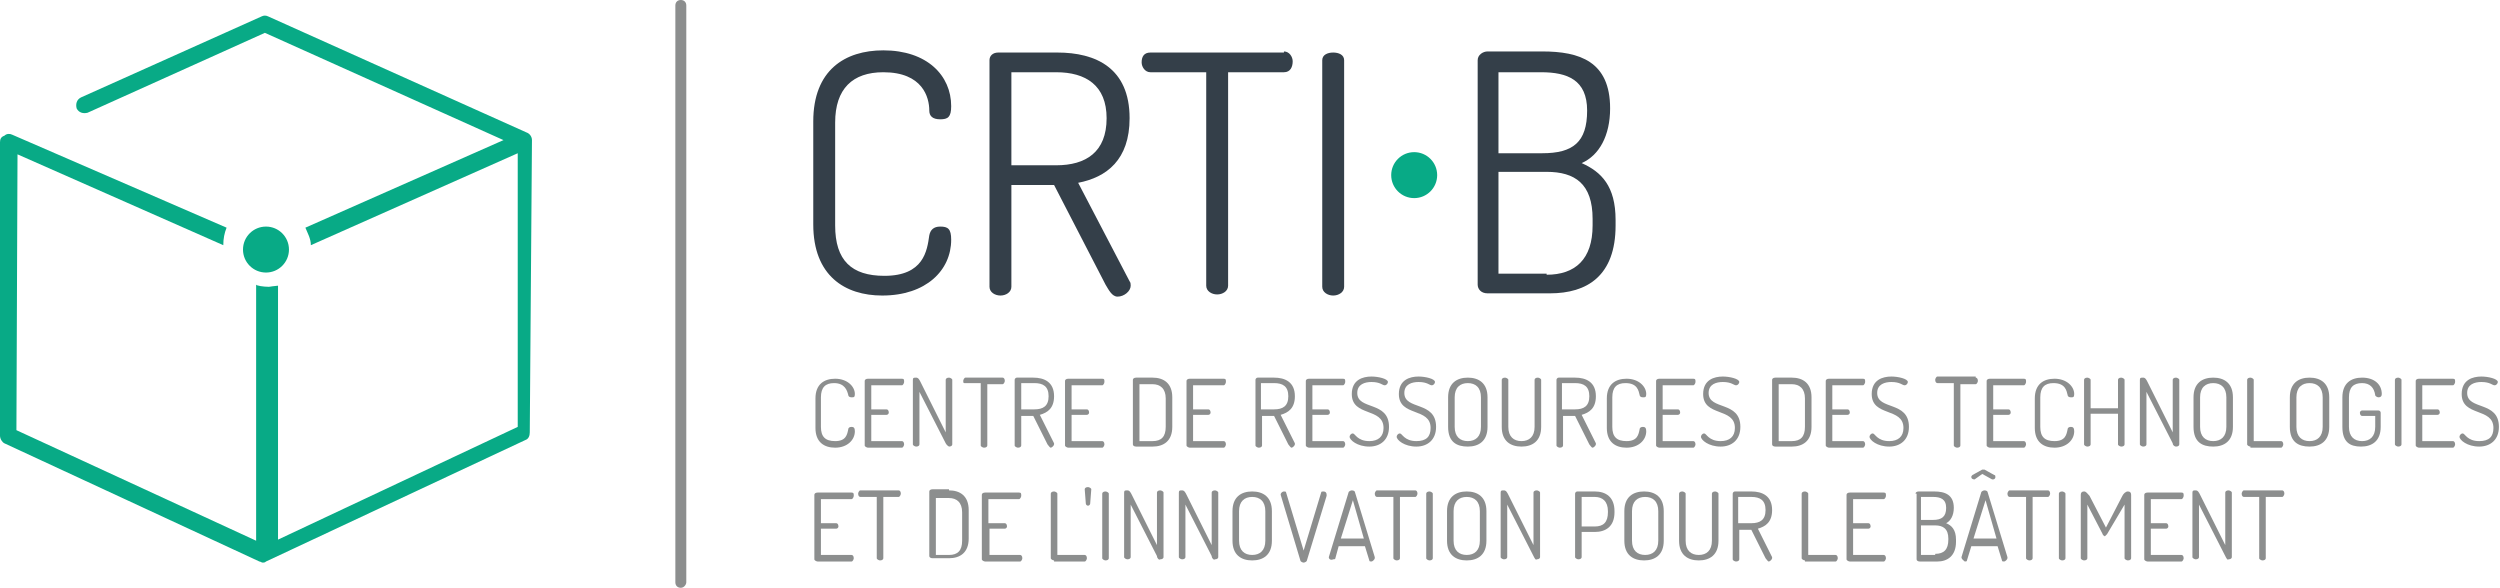
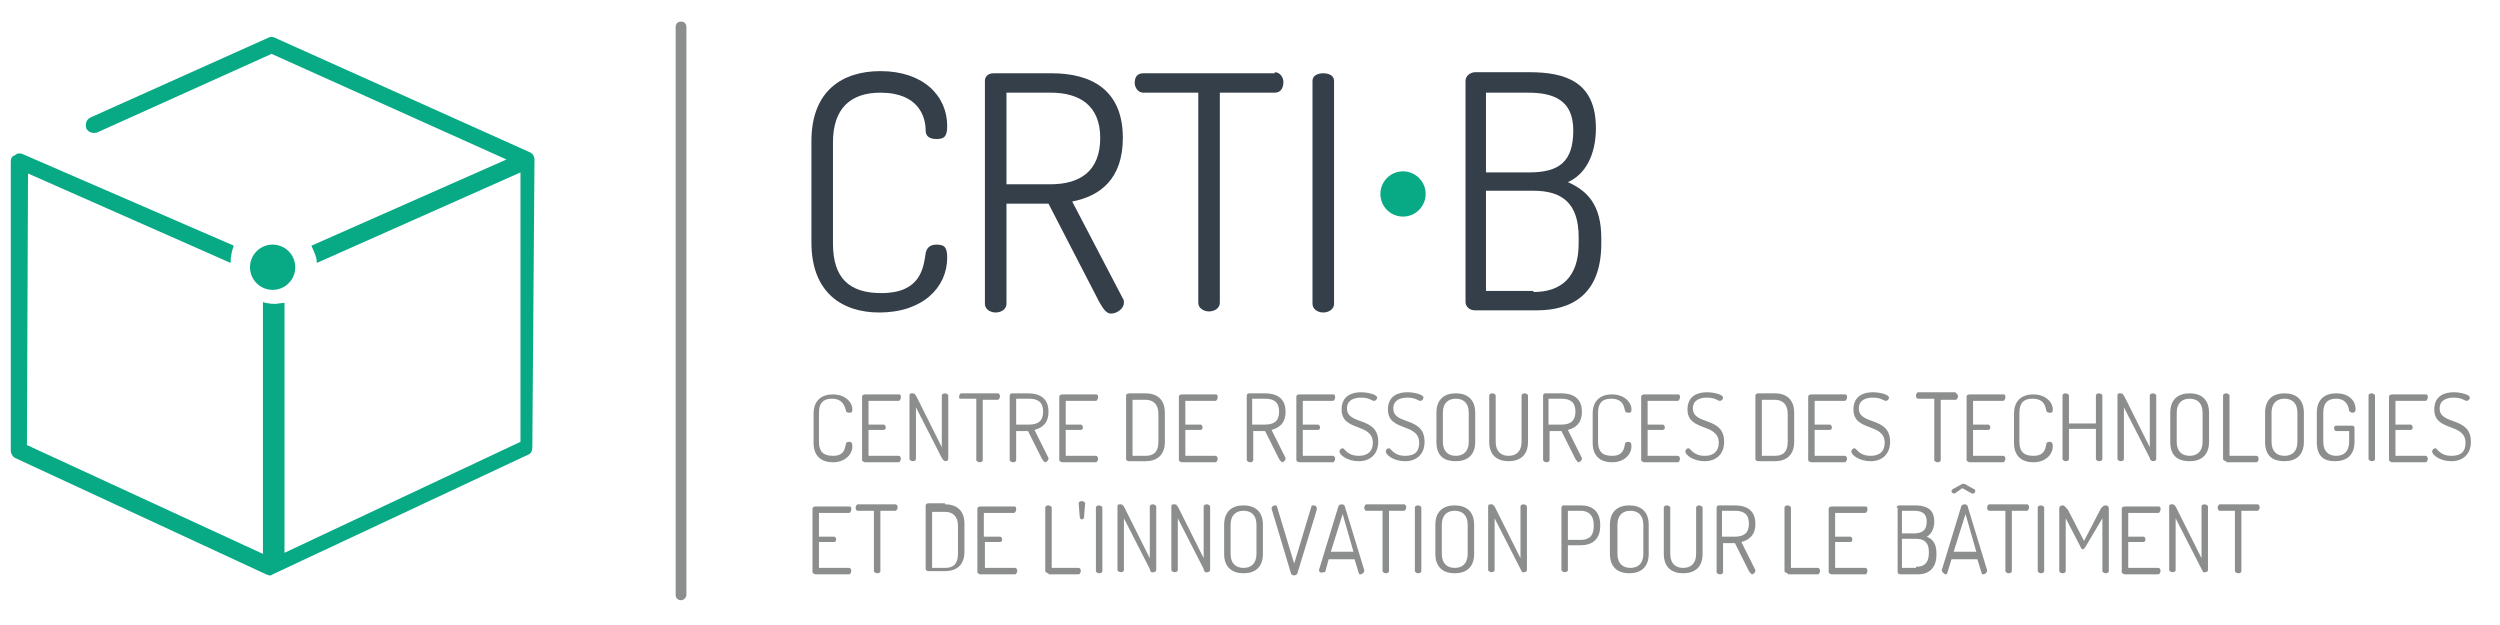
- <svg xmlns="http://www.w3.org/2000/svg" version="1.1" id="Layer_1" x="0px" y="0px" viewBox="0 0 228.4 53.7" style="enable-background:new 0 0 228.4 53.7;" xml:space="preserve">
+ <svg xmlns="http://www.w3.org/2000/svg" version="1.1" id="Layer_1" x="0px" y="0px" viewBox="-1 -2 232 58" style="enable-background:new -1 -2 232 58;" xml:space="preserve">
  <style type="text/css">
	.st0{fill:#08AA86;}
	.st1{fill:#8C8E8E;}
	.st2{fill:#343F49;}
</style>
  <g>
    <g>
      <path class="st0" d="M48.1,12.1L24.5,1.5c-0.2-0.1-0.4-0.1-0.6,0L7.4,8.9C7,9.1,6.9,9.5,7,9.9c0.2,0.4,0.6,0.5,1,0.4L24.2,3    L46,12.8l-18.1,8c0.2,0.5,0.5,1,0.5,1.6c0,0,0,0,0,0L47.3,14l0,25L25.4,49.3V26.1c-1,0.1-0.6,0.1-0.9,0.1c-0.4,0-1.1-0.1-1.1-0.2    v23.4L1.5,39.3l0.1-25.2l18.8,8.3c0-0.6,0.1-1.1,0.3-1.6L1.1,12.3c-0.2-0.1-0.5-0.1-0.7,0.1C0.1,12.5,0,12.7,0,13l0,26.8    c0,0.3,0.2,0.6,0.4,0.7l23.3,10.8c0.1,0,0.2,0.1,0.3,0.1c0.1,0,0.2,0,0.3-0.1L48,40.2c0.3-0.1,0.4-0.4,0.4-0.7l0.2-26.7    C48.6,12.5,48.4,12.2,48.1,12.1z" />
      <circle class="st0" cx="24.3" cy="22.8" r="2.1" />
    </g>
    <g>
      <g>
        <g>
          <path class="st1" d="M62.2,53.7c-0.3,0-0.5-0.2-0.5-0.5V0.5c0-0.3,0.2-0.5,0.5-0.5s0.5,0.2,0.5,0.5v52.7      C62.7,53.4,62.5,53.7,62.2,53.7z" />
        </g>
        <g>
          <path class="st2" d="M80.7,6.6c-2.8,0-4.4,1.5-4.4,4.6v9.4c0,3.2,1.5,4.6,4.5,4.6c3.6,0,3.9-2.3,4.1-3.7c0.1-0.5,0.4-0.8,1-0.8      c0.7,0,1,0.2,1,1.2c0,2.8-2.3,5.1-6.3,5.1c-3.4,0-6.3-1.8-6.3-6.5v-9.4c0-4.7,2.9-6.5,6.4-6.5c4,0,6.2,2.3,6.2,5.1      c0,1-0.3,1.2-1,1.2s-1-0.3-1-0.8C84.9,8.9,84.3,6.6,80.7,6.6z" />
          <path class="st2" d="M90.4,5.5c0-0.4,0.3-0.7,0.8-0.7h5.4c3.5,0,6.6,1.4,6.6,6c0,3.8-2.1,5.4-4.7,5.9l4.7,9      c0.1,0.1,0.1,0.3,0.1,0.4c0,0.5-0.6,1-1.2,1c-0.5,0-0.8-0.6-1.1-1.1l-4.7-9.1h-3.9v9.3c0,0.5-0.5,0.8-1,0.8c-0.5,0-1-0.3-1-0.8      V5.5z M92.4,6.6v8.5h4.1c2.7,0,4.6-1.2,4.6-4.3c0-3-1.9-4.2-4.6-4.2H92.4z" />
          <path class="st2" d="M117.3,4.7c0.5,0,0.8,0.5,0.8,0.9c0,0.5-0.2,1-0.8,1h-5.1v19.5c0,0.5-0.5,0.8-1,0.8c-0.5,0-1-0.3-1-0.8V6.6      h-5.1c-0.5,0-0.8-0.5-0.8-0.9c0-0.5,0.2-0.9,0.8-0.9H117.3z" />
          <path class="st2" d="M120.8,5.5c0-0.5,0.5-0.7,1-0.7c0.5,0,1,0.2,1,0.7v20.7c0,0.5-0.5,0.8-1,0.8c-0.5,0-1-0.3-1-0.8V5.5z" />
          <path class="st2" d="M135,5.5c0-0.5,0.5-0.8,0.9-0.8h5c3.4,0,6.2,0.9,6.2,5.2c0,2.5-1,4.3-2.6,5c1.8,0.8,3.1,2.1,3.1,5.2v0.5      c0,4.6-2.6,6.2-6,6.2h-5.7c-0.6,0-0.9-0.4-0.9-0.8V5.5z M136.9,14h4c2.8,0,4.1-1,4.1-3.9c0-2.8-1.8-3.5-4.2-3.5h-3.9V14z       M141.3,25.1c2.6,0,4.2-1.4,4.2-4.5V20c0-3.2-1.6-4.3-4.2-4.3h-4.4v9.3H141.3z" />
        </g>
        <g>
          <path class="st1" d="M76.2,35c-0.8,0-1.2,0.4-1.2,1.3V39c0,0.9,0.4,1.3,1.3,1.3c1,0,1.1-0.6,1.2-1.1c0-0.1,0.1-0.2,0.3-0.2      c0.2,0,0.3,0.1,0.3,0.4c0,0.8-0.7,1.5-1.8,1.5c-1,0-1.8-0.5-1.8-1.8v-2.7c0-1.3,0.8-1.8,1.8-1.8c1.1,0,1.8,0.7,1.8,1.4      c0,0.3-0.1,0.3-0.3,0.3c-0.2,0-0.3-0.1-0.3-0.2C77.4,35.7,77.2,35,76.2,35z" />
          <path class="st1" d="M79.6,37.4H81c0.1,0,0.2,0.1,0.2,0.3c0,0.1-0.1,0.2-0.2,0.2h-1.4v2.4h2.8c0.1,0,0.2,0.1,0.2,0.3      c0,0.1-0.1,0.3-0.2,0.3h-3.1c-0.1,0-0.3-0.1-0.3-0.2v-5.9c0-0.1,0.1-0.2,0.3-0.2h3.1c0.2,0,0.2,0.1,0.2,0.3      c0,0.1-0.1,0.3-0.2,0.3h-2.8V37.4z" />
          <path class="st1" d="M86.4,40.5L84,35.8v4.8c0,0.1-0.1,0.2-0.3,0.2c-0.1,0-0.3-0.1-0.3-0.2v-5.9c0-0.2,0.1-0.2,0.3-0.2      c0.2,0,0.3,0.2,0.4,0.4l2.3,4.6v-4.8c0-0.1,0.1-0.2,0.3-0.2c0.1,0,0.3,0.1,0.3,0.2v5.9c0,0.1-0.1,0.2-0.3,0.2      C86.7,40.8,86.5,40.7,86.4,40.5z" />
          <path class="st1" d="M91.6,34.5c0.1,0,0.2,0.1,0.2,0.3c0,0.1-0.1,0.3-0.2,0.3h-1.4v5.6c0,0.1-0.1,0.2-0.3,0.2      c-0.1,0-0.3-0.1-0.3-0.2V35h-1.5C88,35,88,34.9,88,34.8c0-0.1,0.1-0.3,0.2-0.3H91.6z" />
          <path class="st1" d="M92.7,34.7c0-0.1,0.1-0.2,0.2-0.2h1.5c1,0,1.9,0.4,1.9,1.7c0,1.1-0.6,1.5-1.3,1.7l1.3,2.6c0,0,0,0.1,0,0.1      c0,0.1-0.2,0.3-0.3,0.3c-0.1,0-0.2-0.2-0.3-0.3l-1.3-2.6h-1.1v2.7c0,0.1-0.1,0.2-0.3,0.2c-0.1,0-0.3-0.1-0.3-0.2V34.7z M93.3,35      v2.4h1.2c0.8,0,1.3-0.3,1.3-1.2c0-0.9-0.5-1.2-1.3-1.2H93.3z" />
          <path class="st1" d="M97.9,37.4h1.4c0.1,0,0.2,0.1,0.2,0.3c0,0.1-0.1,0.2-0.2,0.2h-1.4v2.4h2.8c0.1,0,0.2,0.1,0.2,0.3      c0,0.1-0.1,0.3-0.2,0.3h-3.1c-0.1,0-0.3-0.1-0.3-0.2v-5.9c0-0.1,0.1-0.2,0.3-0.2h3.1c0.2,0,0.2,0.1,0.2,0.3      c0,0.1-0.1,0.3-0.2,0.3h-2.8V37.4z" />
          <path class="st1" d="M105.3,34.5c1,0,1.8,0.5,1.8,1.8V39c0,1.3-0.8,1.8-1.8,1.8h-1.5c-0.2,0-0.3-0.1-0.3-0.2v-5.9      c0-0.1,0.1-0.2,0.3-0.2H105.3z M104.1,35v5.3h1.2c0.8,0,1.2-0.4,1.2-1.3v-2.6c0-0.9-0.5-1.3-1.2-1.3H104.1z" />
          <path class="st1" d="M109,37.4h1.4c0.1,0,0.2,0.1,0.2,0.3c0,0.1-0.1,0.2-0.2,0.2H109v2.4h2.8c0.1,0,0.2,0.1,0.2,0.3      c0,0.1-0.1,0.3-0.2,0.3h-3.1c-0.1,0-0.3-0.1-0.3-0.2v-5.9c0-0.1,0.1-0.2,0.3-0.2h3.1c0.2,0,0.2,0.1,0.2,0.3      c0,0.1-0.1,0.3-0.2,0.3H109V37.4z" />
          <path class="st1" d="M114.7,34.7c0-0.1,0.1-0.2,0.2-0.2h1.5c1,0,1.9,0.4,1.9,1.7c0,1.1-0.6,1.5-1.3,1.7l1.3,2.6c0,0,0,0.1,0,0.1      c0,0.1-0.2,0.3-0.3,0.3c-0.1,0-0.2-0.2-0.3-0.3l-1.3-2.6h-1.1v2.7c0,0.1-0.1,0.2-0.3,0.2c-0.1,0-0.3-0.1-0.3-0.2V34.7z       M115.2,35v2.4h1.2c0.8,0,1.3-0.3,1.3-1.2c0-0.9-0.5-1.2-1.3-1.2H115.2z" />
          <path class="st1" d="M119.9,37.4h1.4c0.1,0,0.2,0.1,0.2,0.3c0,0.1-0.1,0.2-0.2,0.2h-1.4v2.4h2.8c0.1,0,0.2,0.1,0.2,0.3      c0,0.1-0.1,0.3-0.2,0.3h-3.1c-0.1,0-0.3-0.1-0.3-0.2v-5.9c0-0.1,0.1-0.2,0.3-0.2h3.1c0.2,0,0.2,0.1,0.2,0.3      c0,0.1-0.1,0.3-0.2,0.3h-2.8V37.4z" />
          <path class="st1" d="M126.4,39.1c0-1.9-2.9-1-2.9-3.1c0-1.3,1-1.6,1.8-1.6c0.6,0,1.5,0.2,1.5,0.5c0,0.1-0.1,0.3-0.3,0.3      c-0.2,0-0.4-0.3-1.2-0.3c-0.6,0-1.3,0.2-1.3,1c0,1.6,2.9,0.7,2.9,3.1c0,1.2-0.8,1.8-1.8,1.8c-1.1,0-1.8-0.6-1.8-0.9      c0-0.1,0.1-0.3,0.3-0.3c0.2,0,0.4,0.7,1.5,0.7C125.9,40.3,126.4,39.9,126.4,39.1z" />
          <path class="st1" d="M130.7,39.1c0-1.9-2.9-1-2.9-3.1c0-1.3,1-1.6,1.8-1.6c0.6,0,1.5,0.2,1.5,0.5c0,0.1-0.1,0.3-0.3,0.3      c-0.2,0-0.4-0.3-1.2-0.3c-0.6,0-1.3,0.2-1.3,1c0,1.6,2.9,0.7,2.9,3.1c0,1.2-0.8,1.8-1.8,1.8c-1.1,0-1.8-0.6-1.8-0.9      c0-0.1,0.1-0.3,0.3-0.3c0.2,0,0.4,0.7,1.5,0.7C130.3,40.3,130.7,39.9,130.7,39.1z" />
          <path class="st1" d="M132.3,39v-2.7c0-1.3,0.8-1.8,1.8-1.8s1.8,0.5,1.8,1.8V39c0,1.3-0.8,1.8-1.8,1.8S132.3,40.4,132.3,39z       M135.3,36.3c0-0.9-0.5-1.3-1.2-1.3s-1.2,0.4-1.2,1.3V39c0,0.9,0.5,1.3,1.2,1.3s1.2-0.4,1.2-1.3V36.3z" />
          <path class="st1" d="M140.2,34.7c0-0.1,0.1-0.2,0.3-0.2c0.1,0,0.3,0.1,0.3,0.2V39c0,1.3-0.8,1.8-1.8,1.8c-1,0-1.8-0.5-1.8-1.8      v-4.3c0-0.1,0.1-0.2,0.3-0.2c0.1,0,0.3,0.1,0.3,0.2V39c0,0.9,0.5,1.3,1.2,1.3s1.2-0.4,1.2-1.3V34.7z" />
          <path class="st1" d="M142.2,34.7c0-0.1,0.1-0.2,0.2-0.2h1.5c1,0,1.9,0.4,1.9,1.7c0,1.1-0.6,1.5-1.3,1.7l1.3,2.6c0,0,0,0.1,0,0.1      c0,0.1-0.2,0.3-0.3,0.3c-0.1,0-0.2-0.2-0.3-0.3l-1.3-2.6h-1.1v2.7c0,0.1-0.1,0.2-0.3,0.2c-0.1,0-0.3-0.1-0.3-0.2V34.7z       M142.7,35v2.4h1.2c0.8,0,1.3-0.3,1.3-1.2c0-0.9-0.5-1.2-1.3-1.2H142.7z" />
          <path class="st1" d="M148.5,35c-0.8,0-1.2,0.4-1.2,1.3V39c0,0.9,0.4,1.3,1.3,1.3c1,0,1.1-0.6,1.2-1.1c0-0.1,0.1-0.2,0.3-0.2      c0.2,0,0.3,0.1,0.3,0.4c0,0.8-0.7,1.5-1.8,1.5c-1,0-1.8-0.5-1.8-1.8v-2.7c0-1.3,0.8-1.8,1.8-1.8c1.1,0,1.8,0.7,1.8,1.4      c0,0.3-0.1,0.3-0.3,0.3c-0.2,0-0.3-0.1-0.3-0.2C149.7,35.7,149.6,35,148.5,35z" />
          <path class="st1" d="M151.9,37.4h1.4c0.1,0,0.2,0.1,0.2,0.3c0,0.1-0.1,0.2-0.2,0.2h-1.4v2.4h2.8c0.1,0,0.2,0.1,0.2,0.3      c0,0.1-0.1,0.3-0.2,0.3h-3.1c-0.1,0-0.3-0.1-0.3-0.2v-5.9c0-0.1,0.1-0.2,0.3-0.2h3.1c0.2,0,0.2,0.1,0.2,0.3      c0,0.1-0.1,0.3-0.2,0.3h-2.8V37.4z" />
          <path class="st1" d="M158.5,39.1c0-1.9-2.9-1-2.9-3.1c0-1.3,1-1.6,1.8-1.6c0.6,0,1.5,0.2,1.5,0.5c0,0.1-0.1,0.3-0.3,0.3      c-0.2,0-0.4-0.3-1.2-0.3c-0.6,0-1.3,0.2-1.3,1c0,1.6,2.9,0.7,2.9,3.1c0,1.2-0.8,1.8-1.8,1.8c-1.1,0-1.8-0.6-1.8-0.9      c0-0.1,0.1-0.3,0.3-0.3c0.2,0,0.4,0.7,1.5,0.7C158,40.3,158.5,39.9,158.5,39.1z" />
          <path class="st1" d="M163.7,34.5c1,0,1.8,0.5,1.8,1.8V39c0,1.3-0.8,1.8-1.8,1.8h-1.5c-0.2,0-0.3-0.1-0.3-0.2v-5.9      c0-0.1,0.1-0.2,0.3-0.2H163.7z M162.5,35v5.3h1.2c0.8,0,1.2-0.4,1.2-1.3v-2.6c0-0.9-0.5-1.3-1.2-1.3H162.5z" />
          <path class="st1" d="M167.4,37.4h1.4c0.1,0,0.2,0.1,0.2,0.3c0,0.1-0.1,0.2-0.2,0.2h-1.4v2.4h2.8c0.1,0,0.2,0.1,0.2,0.3      c0,0.1-0.1,0.3-0.2,0.3h-3.1c-0.1,0-0.3-0.1-0.3-0.2v-5.9c0-0.1,0.1-0.2,0.3-0.2h3.1c0.2,0,0.2,0.1,0.2,0.3      c0,0.1-0.1,0.3-0.2,0.3h-2.8V37.4z" />
          <path class="st1" d="M173.9,39.1c0-1.9-2.9-1-2.9-3.1c0-1.3,1-1.6,1.8-1.6c0.6,0,1.5,0.2,1.5,0.5c0,0.1-0.1,0.3-0.3,0.3      c-0.2,0-0.4-0.3-1.2-0.3c-0.6,0-1.3,0.2-1.3,1c0,1.6,2.9,0.7,2.9,3.1c0,1.2-0.8,1.8-1.8,1.8c-1.1,0-1.8-0.6-1.8-0.9      c0-0.1,0.1-0.3,0.3-0.3c0.2,0,0.4,0.7,1.5,0.7C173.4,40.3,173.9,39.9,173.9,39.1z" />
          <path class="st1" d="M180.5,34.5c0.1,0,0.2,0.1,0.2,0.3c0,0.1-0.1,0.3-0.2,0.3h-1.4v5.6c0,0.1-0.1,0.2-0.3,0.2      c-0.1,0-0.3-0.1-0.3-0.2V35H177c-0.1,0-0.2-0.1-0.2-0.3c0-0.1,0.1-0.3,0.2-0.3H180.5z" />
          <path class="st1" d="M182.1,37.4h1.4c0.1,0,0.2,0.1,0.2,0.3c0,0.1-0.1,0.2-0.2,0.2h-1.4v2.4h2.8c0.1,0,0.2,0.1,0.2,0.3      c0,0.1-0.1,0.3-0.2,0.3h-3.1c-0.1,0-0.3-0.1-0.3-0.2v-5.9c0-0.1,0.1-0.2,0.3-0.2h3.1c0.2,0,0.2,0.1,0.2,0.3      c0,0.1-0.1,0.3-0.2,0.3h-2.8V37.4z" />
          <path class="st1" d="M187.6,35c-0.8,0-1.2,0.4-1.2,1.3V39c0,0.9,0.4,1.3,1.3,1.3c1,0,1.1-0.6,1.2-1.1c0-0.1,0.1-0.2,0.3-0.2      c0.2,0,0.3,0.1,0.3,0.4c0,0.8-0.7,1.5-1.8,1.5c-1,0-1.8-0.5-1.8-1.8v-2.7c0-1.3,0.8-1.8,1.8-1.8c1.1,0,1.8,0.7,1.8,1.4      c0,0.3-0.1,0.3-0.3,0.3c-0.2,0-0.3-0.1-0.3-0.2C188.8,35.7,188.7,35,187.6,35z" />
          <path class="st1" d="M193.5,37.8H191v2.8c0,0.1-0.1,0.2-0.3,0.2c-0.1,0-0.3-0.1-0.3-0.2v-5.9c0-0.1,0.1-0.2,0.3-0.2      c0.1,0,0.3,0.1,0.3,0.2v2.6h2.5v-2.6c0-0.1,0.1-0.2,0.3-0.2c0.1,0,0.3,0.1,0.3,0.2v5.9c0,0.1-0.1,0.2-0.3,0.2      c-0.1,0-0.3-0.1-0.3-0.2V37.8z" />
          <path class="st1" d="M198.5,40.5l-2.4-4.7v4.8c0,0.1-0.1,0.2-0.3,0.2c-0.1,0-0.3-0.1-0.3-0.2v-5.9c0-0.2,0.1-0.2,0.3-0.2      c0.2,0,0.3,0.2,0.4,0.4l2.3,4.6v-4.8c0-0.1,0.1-0.2,0.3-0.2c0.1,0,0.3,0.1,0.3,0.2v5.9c0,0.1-0.1,0.2-0.3,0.2      C198.7,40.8,198.5,40.7,198.5,40.5z" />
          <path class="st1" d="M200.4,39v-2.7c0-1.3,0.8-1.8,1.8-1.8s1.8,0.5,1.8,1.8V39c0,1.3-0.8,1.8-1.8,1.8S200.4,40.4,200.4,39z       M203.4,36.3c0-0.9-0.5-1.3-1.2-1.3s-1.2,0.4-1.2,1.3V39c0,0.9,0.5,1.3,1.2,1.3s1.2-0.4,1.2-1.3V36.3z" />
          <path class="st1" d="M205.6,40.8c-0.1,0-0.3-0.1-0.3-0.2v-5.9c0-0.1,0.1-0.2,0.3-0.2c0.1,0,0.3,0.1,0.3,0.2v5.6h2.5      c0.1,0,0.2,0.1,0.2,0.3c0,0.1-0.1,0.3-0.2,0.3H205.6z" />
          <path class="st1" d="M209.2,39v-2.7c0-1.3,0.8-1.8,1.8-1.8s1.8,0.5,1.8,1.8V39c0,1.3-0.8,1.8-1.8,1.8S209.2,40.4,209.2,39z       M212.2,36.3c0-0.9-0.5-1.3-1.2-1.3s-1.2,0.4-1.2,1.3V39c0,0.9,0.5,1.3,1.2,1.3s1.2-0.4,1.2-1.3V36.3z" />
          <path class="st1" d="M215.8,35c-0.8,0-1.2,0.4-1.2,1.3V39c0,0.9,0.5,1.3,1.2,1.3s1.2-0.4,1.2-1.3v-1h-1.2      c-0.1,0-0.2-0.1-0.2-0.3c0-0.1,0.1-0.2,0.2-0.2h1.5c0.1,0,0.2,0.1,0.2,0.2V39c0,1.3-0.8,1.8-1.8,1.8S214,40.4,214,39v-2.7      c0-1.3,0.8-1.8,1.8-1.8c1.1,0,1.8,0.6,1.8,1.5c0,0.2-0.1,0.3-0.3,0.3c-0.1,0-0.3-0.1-0.3-0.2C216.9,35.4,216.5,35,215.8,35z" />
          <path class="st1" d="M218.8,34.7c0-0.1,0.1-0.2,0.3-0.2c0.1,0,0.3,0.1,0.3,0.2v5.9c0,0.1-0.1,0.2-0.3,0.2      c-0.1,0-0.3-0.1-0.3-0.2V34.7z" />
          <path class="st1" d="M221.3,37.4h1.4c0.1,0,0.2,0.1,0.2,0.3c0,0.1-0.1,0.2-0.2,0.2h-1.4v2.4h2.8c0.1,0,0.2,0.1,0.2,0.3      c0,0.1-0.1,0.3-0.2,0.3H221c-0.1,0-0.3-0.1-0.3-0.2v-5.9c0-0.1,0.1-0.2,0.3-0.2h3.1c0.2,0,0.2,0.1,0.2,0.3      c0,0.1-0.1,0.3-0.2,0.3h-2.8V37.4z" />
          <path class="st1" d="M227.8,39.1c0-1.9-2.9-1-2.9-3.1c0-1.3,1-1.6,1.8-1.6c0.6,0,1.5,0.2,1.5,0.5c0,0.1-0.1,0.3-0.3,0.3      c-0.2,0-0.4-0.3-1.2-0.3c-0.6,0-1.3,0.2-1.3,1c0,1.6,2.9,0.7,2.9,3.1c0,1.2-0.8,1.8-1.8,1.8c-1.1,0-1.8-0.6-1.8-0.9      c0-0.1,0.1-0.3,0.3-0.3c0.2,0,0.4,0.7,1.5,0.7C227.4,40.3,227.8,39.9,227.8,39.1z" />
          <path class="st1" d="M75,47.8h1.4c0.1,0,0.2,0.1,0.2,0.3c0,0.1-0.1,0.2-0.2,0.2H75v2.4h2.8c0.1,0,0.2,0.1,0.2,0.3      c0,0.1-0.1,0.3-0.2,0.3h-3.1c-0.1,0-0.3-0.1-0.3-0.2v-5.9c0-0.1,0.1-0.2,0.3-0.2h3.1c0.2,0,0.2,0.1,0.2,0.3      c0,0.1-0.1,0.3-0.2,0.3H75V47.8z" />
          <path class="st1" d="M82.1,44.8c0.1,0,0.2,0.1,0.2,0.3c0,0.1-0.1,0.3-0.2,0.3h-1.4v5.6c0,0.1-0.1,0.2-0.3,0.2      c-0.1,0-0.3-0.1-0.3-0.2v-5.6h-1.5c-0.1,0-0.2-0.1-0.2-0.3c0-0.1,0.1-0.3,0.2-0.3H82.1z" />
          <path class="st1" d="M86.7,44.8c1,0,1.8,0.5,1.8,1.8v2.6c0,1.3-0.8,1.8-1.8,1.8h-1.5c-0.2,0-0.3-0.1-0.3-0.2v-5.9      c0-0.1,0.1-0.2,0.3-0.2H86.7z M85.5,45.4v5.3h1.2c0.8,0,1.2-0.4,1.2-1.3v-2.6c0-0.9-0.5-1.3-1.2-1.3H85.5z" />
          <path class="st1" d="M90.4,47.8h1.4c0.1,0,0.2,0.1,0.2,0.3c0,0.1-0.1,0.2-0.2,0.2h-1.4v2.4h2.8c0.1,0,0.2,0.1,0.2,0.3      c0,0.1-0.1,0.3-0.2,0.3H90c-0.1,0-0.3-0.1-0.3-0.2v-5.9c0-0.1,0.1-0.2,0.3-0.2h3.1c0.2,0,0.2,0.1,0.2,0.3c0,0.1-0.1,0.3-0.2,0.3      h-2.8V47.8z" />
          <path class="st1" d="M96.3,51.2c-0.1,0-0.3-0.1-0.3-0.2v-5.9c0-0.1,0.1-0.2,0.3-0.2c0.1,0,0.3,0.1,0.3,0.2v5.6h2.5      c0.1,0,0.2,0.1,0.2,0.3c0,0.1-0.1,0.3-0.2,0.3H96.3z" />
          <path class="st1" d="M99.7,44.7L99.6,46c0,0.1-0.1,0.2-0.2,0.2c-0.1,0-0.2-0.1-0.2-0.2l-0.1-1.3c0-0.1,0.1-0.2,0.3-0.2      C99.5,44.5,99.7,44.6,99.7,44.7z" />
          <path class="st1" d="M100.7,45.1c0-0.1,0.1-0.2,0.3-0.2c0.1,0,0.3,0.1,0.3,0.2v5.9c0,0.1-0.1,0.2-0.3,0.2      c-0.1,0-0.3-0.1-0.3-0.2V45.1z" />
          <path class="st1" d="M105.7,50.8l-2.4-4.7v4.8c0,0.1-0.1,0.2-0.3,0.2c-0.1,0-0.3-0.1-0.3-0.2v-5.9c0-0.2,0.1-0.2,0.3-0.2      c0.2,0,0.3,0.2,0.4,0.4l2.3,4.6v-4.8c0-0.1,0.1-0.2,0.3-0.2c0.1,0,0.3,0.1,0.3,0.2v5.9c0,0.1-0.1,0.2-0.3,0.2      C105.9,51.2,105.7,51,105.7,50.8z" />
          <path class="st1" d="M110.7,50.8l-2.4-4.7v4.8c0,0.1-0.1,0.2-0.3,0.2c-0.1,0-0.3-0.1-0.3-0.2v-5.9c0-0.2,0.1-0.2,0.3-0.2      c0.2,0,0.3,0.2,0.4,0.4l2.3,4.6v-4.8c0-0.1,0.1-0.2,0.3-0.2c0.1,0,0.3,0.1,0.3,0.2v5.9c0,0.1-0.1,0.2-0.3,0.2      C110.9,51.2,110.7,51,110.7,50.8z" />
          <path class="st1" d="M112.6,49.4v-2.7c0-1.3,0.8-1.8,1.8-1.8s1.8,0.5,1.8,1.8v2.7c0,1.3-0.8,1.8-1.8,1.8S112.6,50.7,112.6,49.4z       M115.6,46.7c0-0.9-0.5-1.3-1.2-1.3s-1.2,0.4-1.2,1.3v2.7c0,0.9,0.5,1.3,1.2,1.3s1.2-0.4,1.2-1.3V46.7z" />
          <path class="st1" d="M117,45.2C117,45.1,117,45.1,117,45.2c0-0.2,0.2-0.3,0.3-0.3c0.1,0,0.2,0,0.2,0.1l1.6,5.3l1.6-5.3      c0-0.1,0.1-0.1,0.2-0.1c0.2,0,0.3,0.1,0.3,0.3c0,0,0,0,0,0.1l-1.8,5.9c0,0.1-0.2,0.2-0.3,0.2c-0.1,0-0.3-0.1-0.3-0.2L117,45.2z" />
          <path class="st1" d="M121.4,50.9C121.4,50.9,121.4,50.9,121.4,50.9l1.8-5.9c0-0.1,0.2-0.2,0.3-0.2c0.2,0,0.3,0.1,0.3,0.2      l1.8,5.9c0,0,0,0,0,0.1c0,0.1-0.2,0.3-0.3,0.3c-0.1,0-0.2,0-0.2-0.1l-0.4-1.3h-2.4L122,51c0,0.1-0.1,0.1-0.2,0.1      C121.6,51.2,121.4,51.1,121.4,50.9z M124.6,49.2l-1-3.5l-1.1,3.5H124.6z" />
          <path class="st1" d="M129.3,44.8c0.1,0,0.2,0.1,0.2,0.3c0,0.1-0.1,0.3-0.2,0.3h-1.4v5.6c0,0.1-0.1,0.2-0.3,0.2      c-0.1,0-0.3-0.1-0.3-0.2v-5.6h-1.5c-0.1,0-0.2-0.1-0.2-0.3c0-0.1,0.1-0.3,0.2-0.3H129.3z" />
          <path class="st1" d="M130.3,45.1c0-0.1,0.1-0.2,0.3-0.2c0.1,0,0.3,0.1,0.3,0.2v5.9c0,0.1-0.1,0.2-0.3,0.2      c-0.1,0-0.3-0.1-0.3-0.2V45.1z" />
          <path class="st1" d="M132.2,49.4v-2.7c0-1.3,0.8-1.8,1.8-1.8s1.8,0.5,1.8,1.8v2.7c0,1.3-0.8,1.8-1.8,1.8S132.2,50.7,132.2,49.4z       M135.2,46.7c0-0.9-0.5-1.3-1.2-1.3s-1.2,0.4-1.2,1.3v2.7c0,0.9,0.5,1.3,1.2,1.3s1.2-0.4,1.2-1.3V46.7z" />
          <path class="st1" d="M140.1,50.8l-2.4-4.7v4.8c0,0.1-0.1,0.2-0.3,0.2c-0.1,0-0.3-0.1-0.3-0.2v-5.9c0-0.2,0.1-0.2,0.3-0.2      c0.2,0,0.3,0.2,0.4,0.4l2.3,4.6v-4.8c0-0.1,0.1-0.2,0.3-0.2c0.1,0,0.3,0.1,0.3,0.2v5.9c0,0.1-0.1,0.2-0.3,0.2      C140.3,51.2,140.2,51,140.1,50.8z" />
          <path class="st1" d="M143.9,45.1c0-0.1,0.1-0.2,0.2-0.2h1.6c1,0,1.8,0.5,1.8,1.8v0.1c0,1.3-0.8,1.8-1.8,1.8h-1.2v2.3      c0,0.1-0.1,0.2-0.3,0.2c-0.1,0-0.3-0.1-0.3-0.2V45.1z M144.5,45.4v2.7h1.2c0.8,0,1.2-0.4,1.2-1.3v-0.1c0-0.9-0.5-1.3-1.2-1.3      H144.5z" />
          <path class="st1" d="M148.4,49.4v-2.7c0-1.3,0.8-1.8,1.8-1.8s1.8,0.5,1.8,1.8v2.7c0,1.3-0.8,1.8-1.8,1.8S148.4,50.7,148.4,49.4z       M151.5,46.7c0-0.9-0.5-1.3-1.2-1.3s-1.2,0.4-1.2,1.3v2.7c0,0.9,0.5,1.3,1.2,1.3s1.2-0.4,1.2-1.3V46.7z" />
          <path class="st1" d="M156.4,45.1c0-0.1,0.1-0.2,0.3-0.2c0.1,0,0.3,0.1,0.3,0.2v4.3c0,1.3-0.8,1.8-1.8,1.8c-1,0-1.8-0.5-1.8-1.8      v-4.3c0-0.1,0.1-0.2,0.3-0.2c0.1,0,0.3,0.1,0.3,0.2v4.3c0,0.9,0.5,1.3,1.2,1.3s1.2-0.4,1.2-1.3V45.1z" />
          <path class="st1" d="M158.3,45.1c0-0.1,0.1-0.2,0.2-0.2h1.5c1,0,1.9,0.4,1.9,1.7c0,1.1-0.6,1.5-1.3,1.7l1.3,2.6c0,0,0,0.1,0,0.1      c0,0.1-0.2,0.3-0.3,0.3c-0.1,0-0.2-0.2-0.3-0.3l-1.3-2.6h-1.1v2.7c0,0.1-0.1,0.2-0.3,0.2c-0.1,0-0.3-0.1-0.3-0.2V45.1z       M158.8,45.4v2.4h1.2c0.8,0,1.3-0.3,1.3-1.2c0-0.9-0.5-1.2-1.3-1.2H158.8z" />
          <path class="st1" d="M164.9,51.2c-0.1,0-0.3-0.1-0.3-0.2v-5.9c0-0.1,0.1-0.2,0.3-0.2c0.1,0,0.3,0.1,0.3,0.2v5.6h2.5      c0.1,0,0.2,0.1,0.2,0.3c0,0.1-0.1,0.3-0.2,0.3H164.9z" />
          <path class="st1" d="M169.3,47.8h1.4c0.1,0,0.2,0.1,0.2,0.3c0,0.1-0.1,0.2-0.2,0.2h-1.4v2.4h2.8c0.1,0,0.2,0.1,0.2,0.3      c0,0.1-0.1,0.3-0.2,0.3H169c-0.1,0-0.3-0.1-0.3-0.2v-5.9c0-0.1,0.1-0.2,0.3-0.2h3.1c0.2,0,0.2,0.1,0.2,0.3      c0,0.1-0.1,0.3-0.2,0.3h-2.8V47.8z" />
          <path class="st1" d="M175,45.1c0-0.1,0.1-0.2,0.3-0.2h1.4c1,0,1.8,0.3,1.8,1.5c0,0.7-0.3,1.2-0.7,1.4c0.5,0.2,0.9,0.6,0.9,1.5      v0.2c0,1.3-0.8,1.8-1.7,1.8h-1.6c-0.2,0-0.3-0.1-0.3-0.2V45.1z M175.5,47.5h1.1c0.8,0,1.2-0.3,1.2-1.1c0-0.8-0.5-1-1.2-1h-1.1      V47.5z M176.8,50.6c0.8,0,1.2-0.4,1.2-1.3v-0.1c0-0.9-0.5-1.2-1.2-1.2h-1.3v2.7H176.8z" />
          <path class="st1" d="M179.2,50.9C179.2,50.9,179.2,50.9,179.2,50.9L181,45c0-0.1,0.2-0.2,0.3-0.2c0.2,0,0.3,0.1,0.3,0.2l1.8,5.9      c0,0,0,0,0,0.1c0,0.1-0.2,0.3-0.3,0.3c-0.1,0-0.2,0-0.2-0.1l-0.4-1.3h-2.4l-0.4,1.3c0,0.1-0.1,0.1-0.2,0.1      C179.4,51.2,179.2,51.1,179.2,50.9z M180.4,43.8C180.4,43.8,180.4,43.9,180.4,43.8c-0.2,0-0.3-0.1-0.3-0.2c0-0.1,0-0.1,0.1-0.2      l0.9-0.5c0,0,0.1,0,0.1,0s0.1,0,0.1,0l0.9,0.5c0.1,0,0.1,0.1,0.1,0.2c0,0.1-0.1,0.2-0.2,0.2c0,0-0.1,0-0.1,0l-0.9-0.5      L180.4,43.8z M182.4,49.2l-1-3.5l-1.1,3.5H182.4z" />
          <path class="st1" d="M187.1,44.8c0.1,0,0.2,0.1,0.2,0.3c0,0.1-0.1,0.3-0.2,0.3h-1.4v5.6c0,0.1-0.1,0.2-0.3,0.2      c-0.1,0-0.3-0.1-0.3-0.2v-5.6h-1.5c-0.1,0-0.2-0.1-0.2-0.3c0-0.1,0.1-0.3,0.2-0.3H187.1z" />
          <path class="st1" d="M188.1,45.1c0-0.1,0.1-0.2,0.3-0.2c0.1,0,0.3,0.1,0.3,0.2v5.9c0,0.1-0.1,0.2-0.3,0.2      c-0.1,0-0.3-0.1-0.3-0.2V45.1z" />
          <path class="st1" d="M192.5,48.8c-0.1,0.1-0.2,0.2-0.2,0.2s-0.2-0.1-0.2-0.2l-1.4-2.7v4.9c0,0.1-0.1,0.2-0.3,0.2      c-0.1,0-0.3-0.1-0.3-0.2v-5.8c0-0.2,0.1-0.3,0.3-0.3c0.2,0,0.3,0.2,0.5,0.4l1.5,2.9l1.5-2.9c0.1-0.2,0.3-0.4,0.5-0.4      c0.2,0,0.3,0.1,0.3,0.3v5.8c0,0.1-0.1,0.2-0.3,0.2c-0.1,0-0.3-0.1-0.3-0.2v-4.9L192.5,48.8z" />
          <path class="st1" d="M196.5,47.8h1.4c0.1,0,0.2,0.1,0.2,0.3c0,0.1-0.1,0.2-0.2,0.2h-1.4v2.4h2.8c0.1,0,0.2,0.1,0.2,0.3      c0,0.1-0.1,0.3-0.2,0.3h-3.1c-0.1,0-0.3-0.1-0.3-0.2v-5.9c0-0.1,0.1-0.2,0.3-0.2h3.1c0.2,0,0.2,0.1,0.2,0.3      c0,0.1-0.1,0.3-0.2,0.3h-2.8V47.8z" />
          <path class="st1" d="M203.3,50.8l-2.4-4.7v4.8c0,0.1-0.1,0.2-0.3,0.2c-0.1,0-0.3-0.1-0.3-0.2v-5.9c0-0.2,0.1-0.2,0.3-0.2      c0.2,0,0.3,0.2,0.4,0.4l2.3,4.6v-4.8c0-0.1,0.1-0.2,0.3-0.2c0.1,0,0.3,0.1,0.3,0.2v5.9c0,0.1-0.1,0.2-0.3,0.2      C203.5,51.2,203.4,51,203.3,50.8z" />
          <path class="st1" d="M208.5,44.8c0.1,0,0.2,0.1,0.2,0.3c0,0.1-0.1,0.3-0.2,0.3H207v5.6c0,0.1-0.1,0.2-0.3,0.2      c-0.1,0-0.3-0.1-0.3-0.2v-5.6H205c-0.1,0-0.2-0.1-0.2-0.3c0-0.1,0.1-0.3,0.2-0.3H208.5z" />
        </g>
      </g>
      <circle class="st0" cx="129.2" cy="16" r="2.1" />
    </g>
  </g>
</svg>
